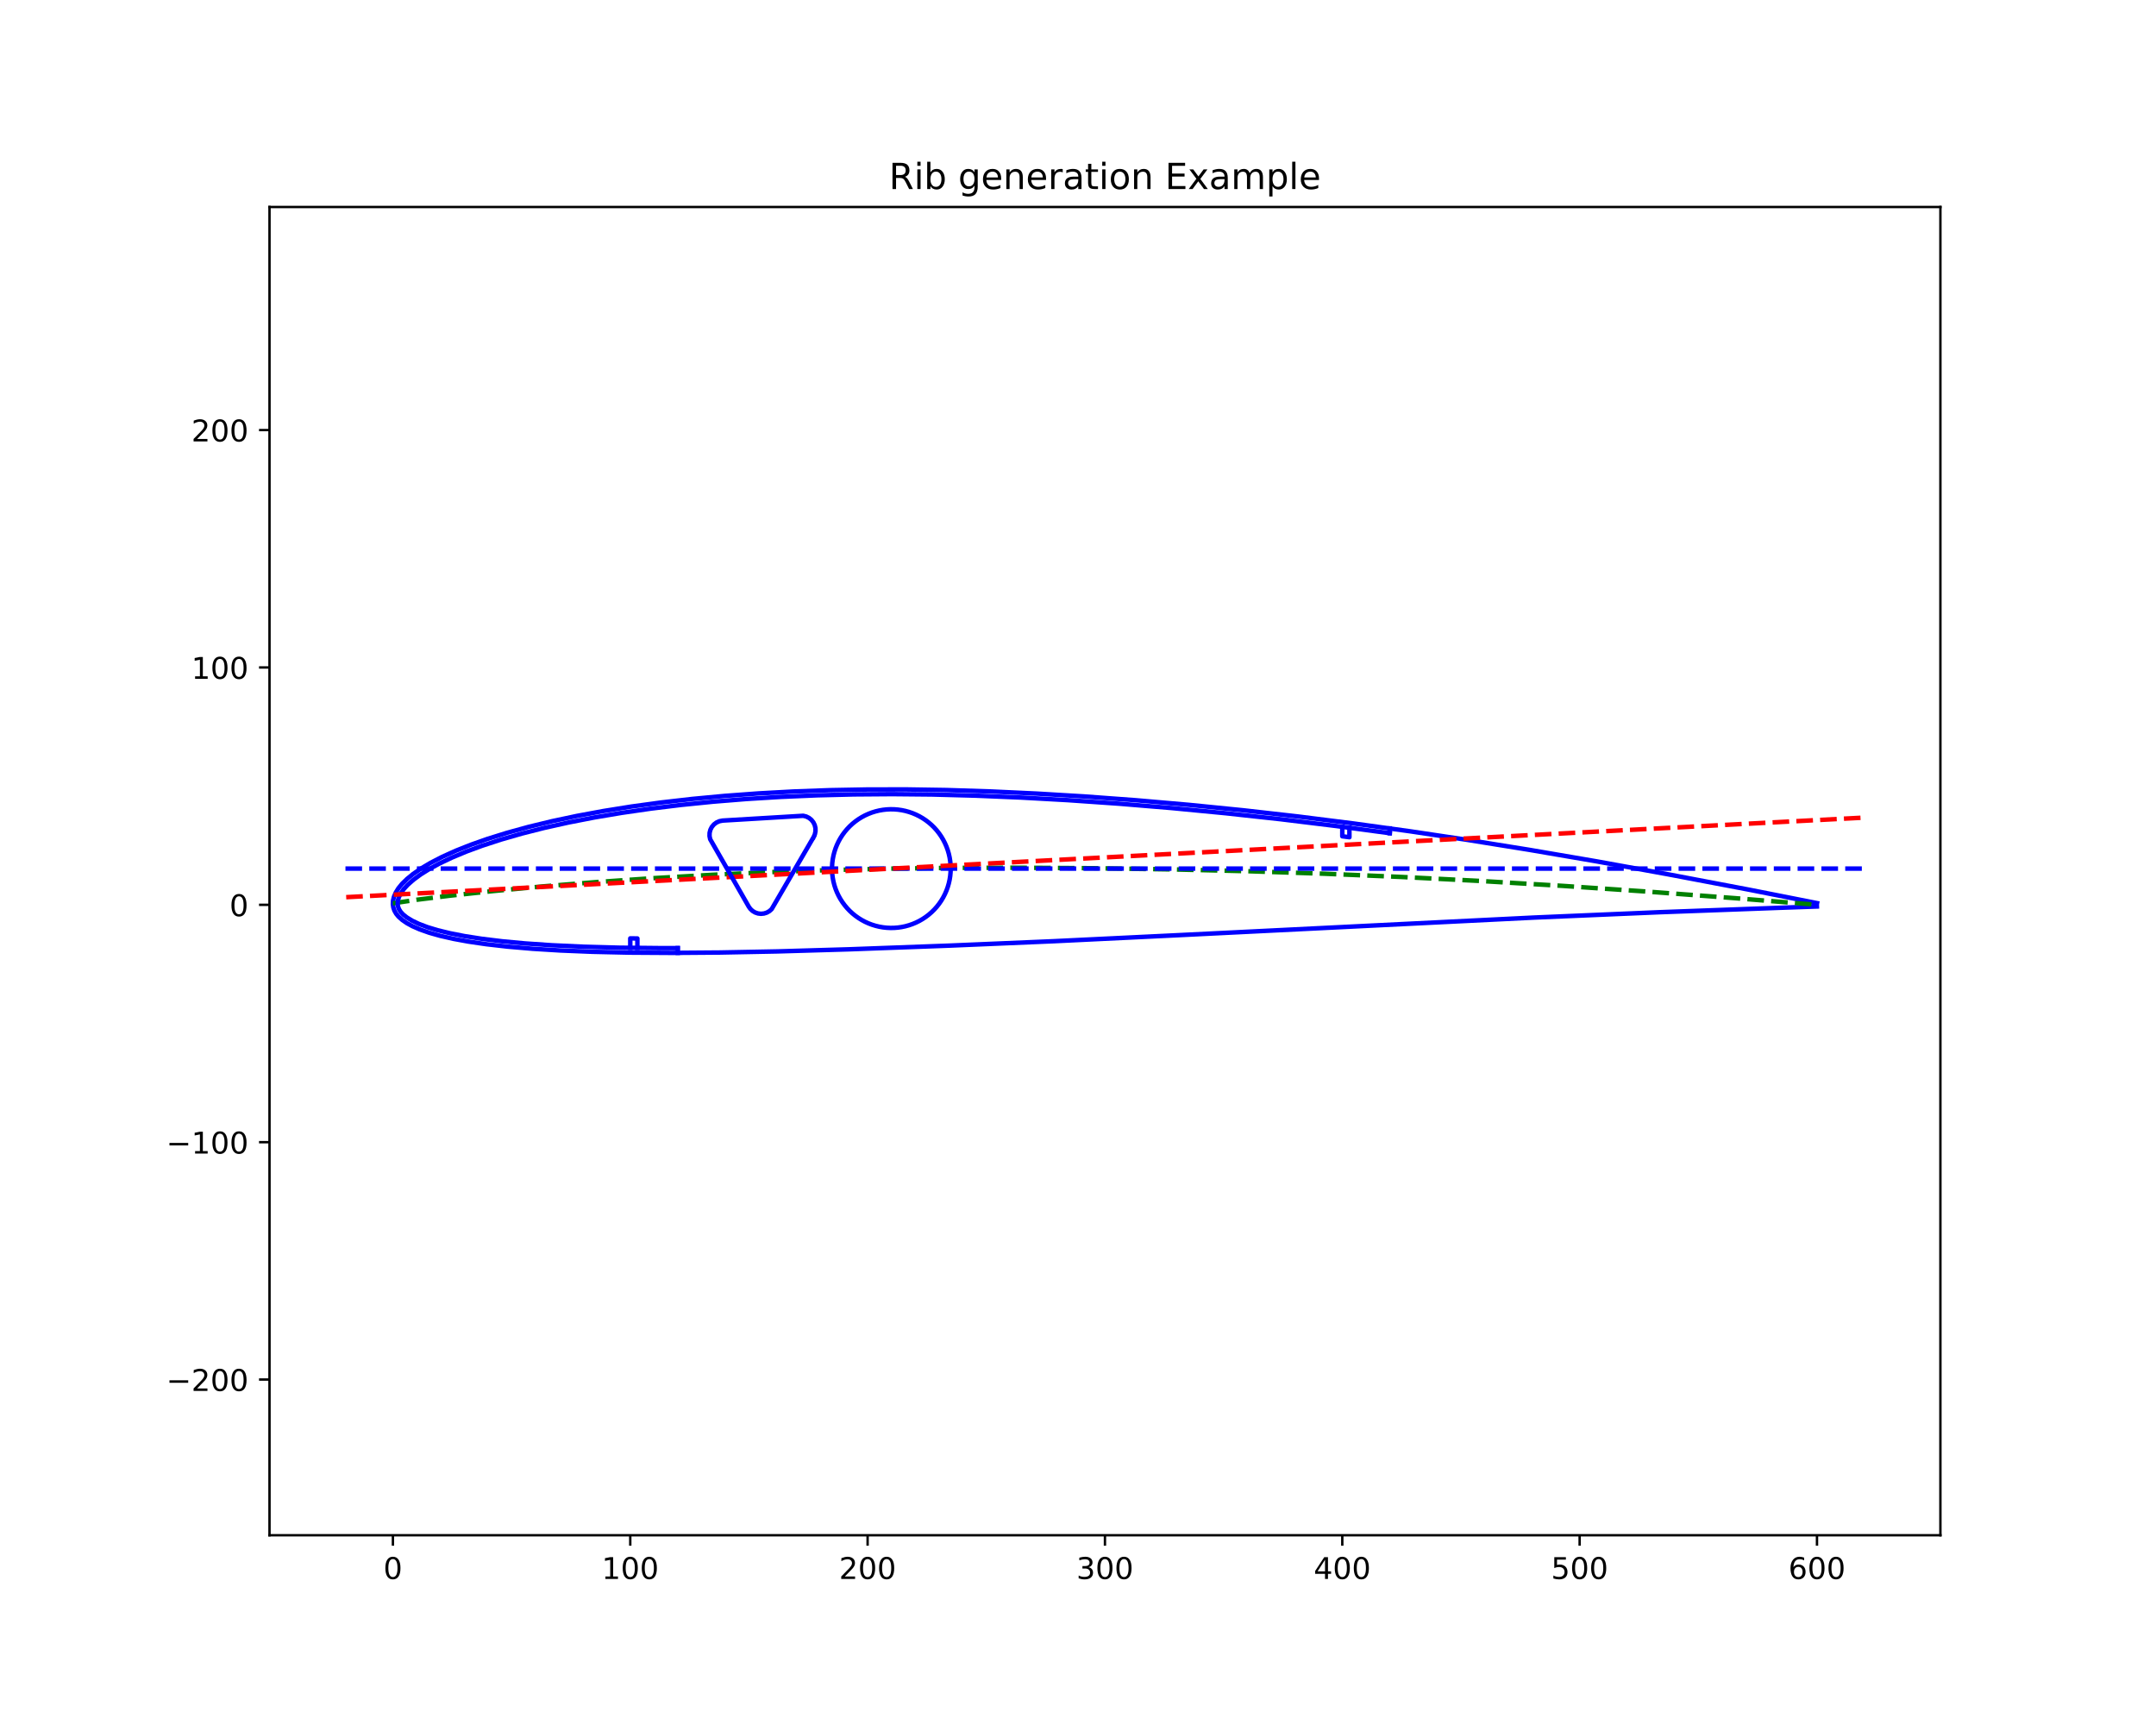
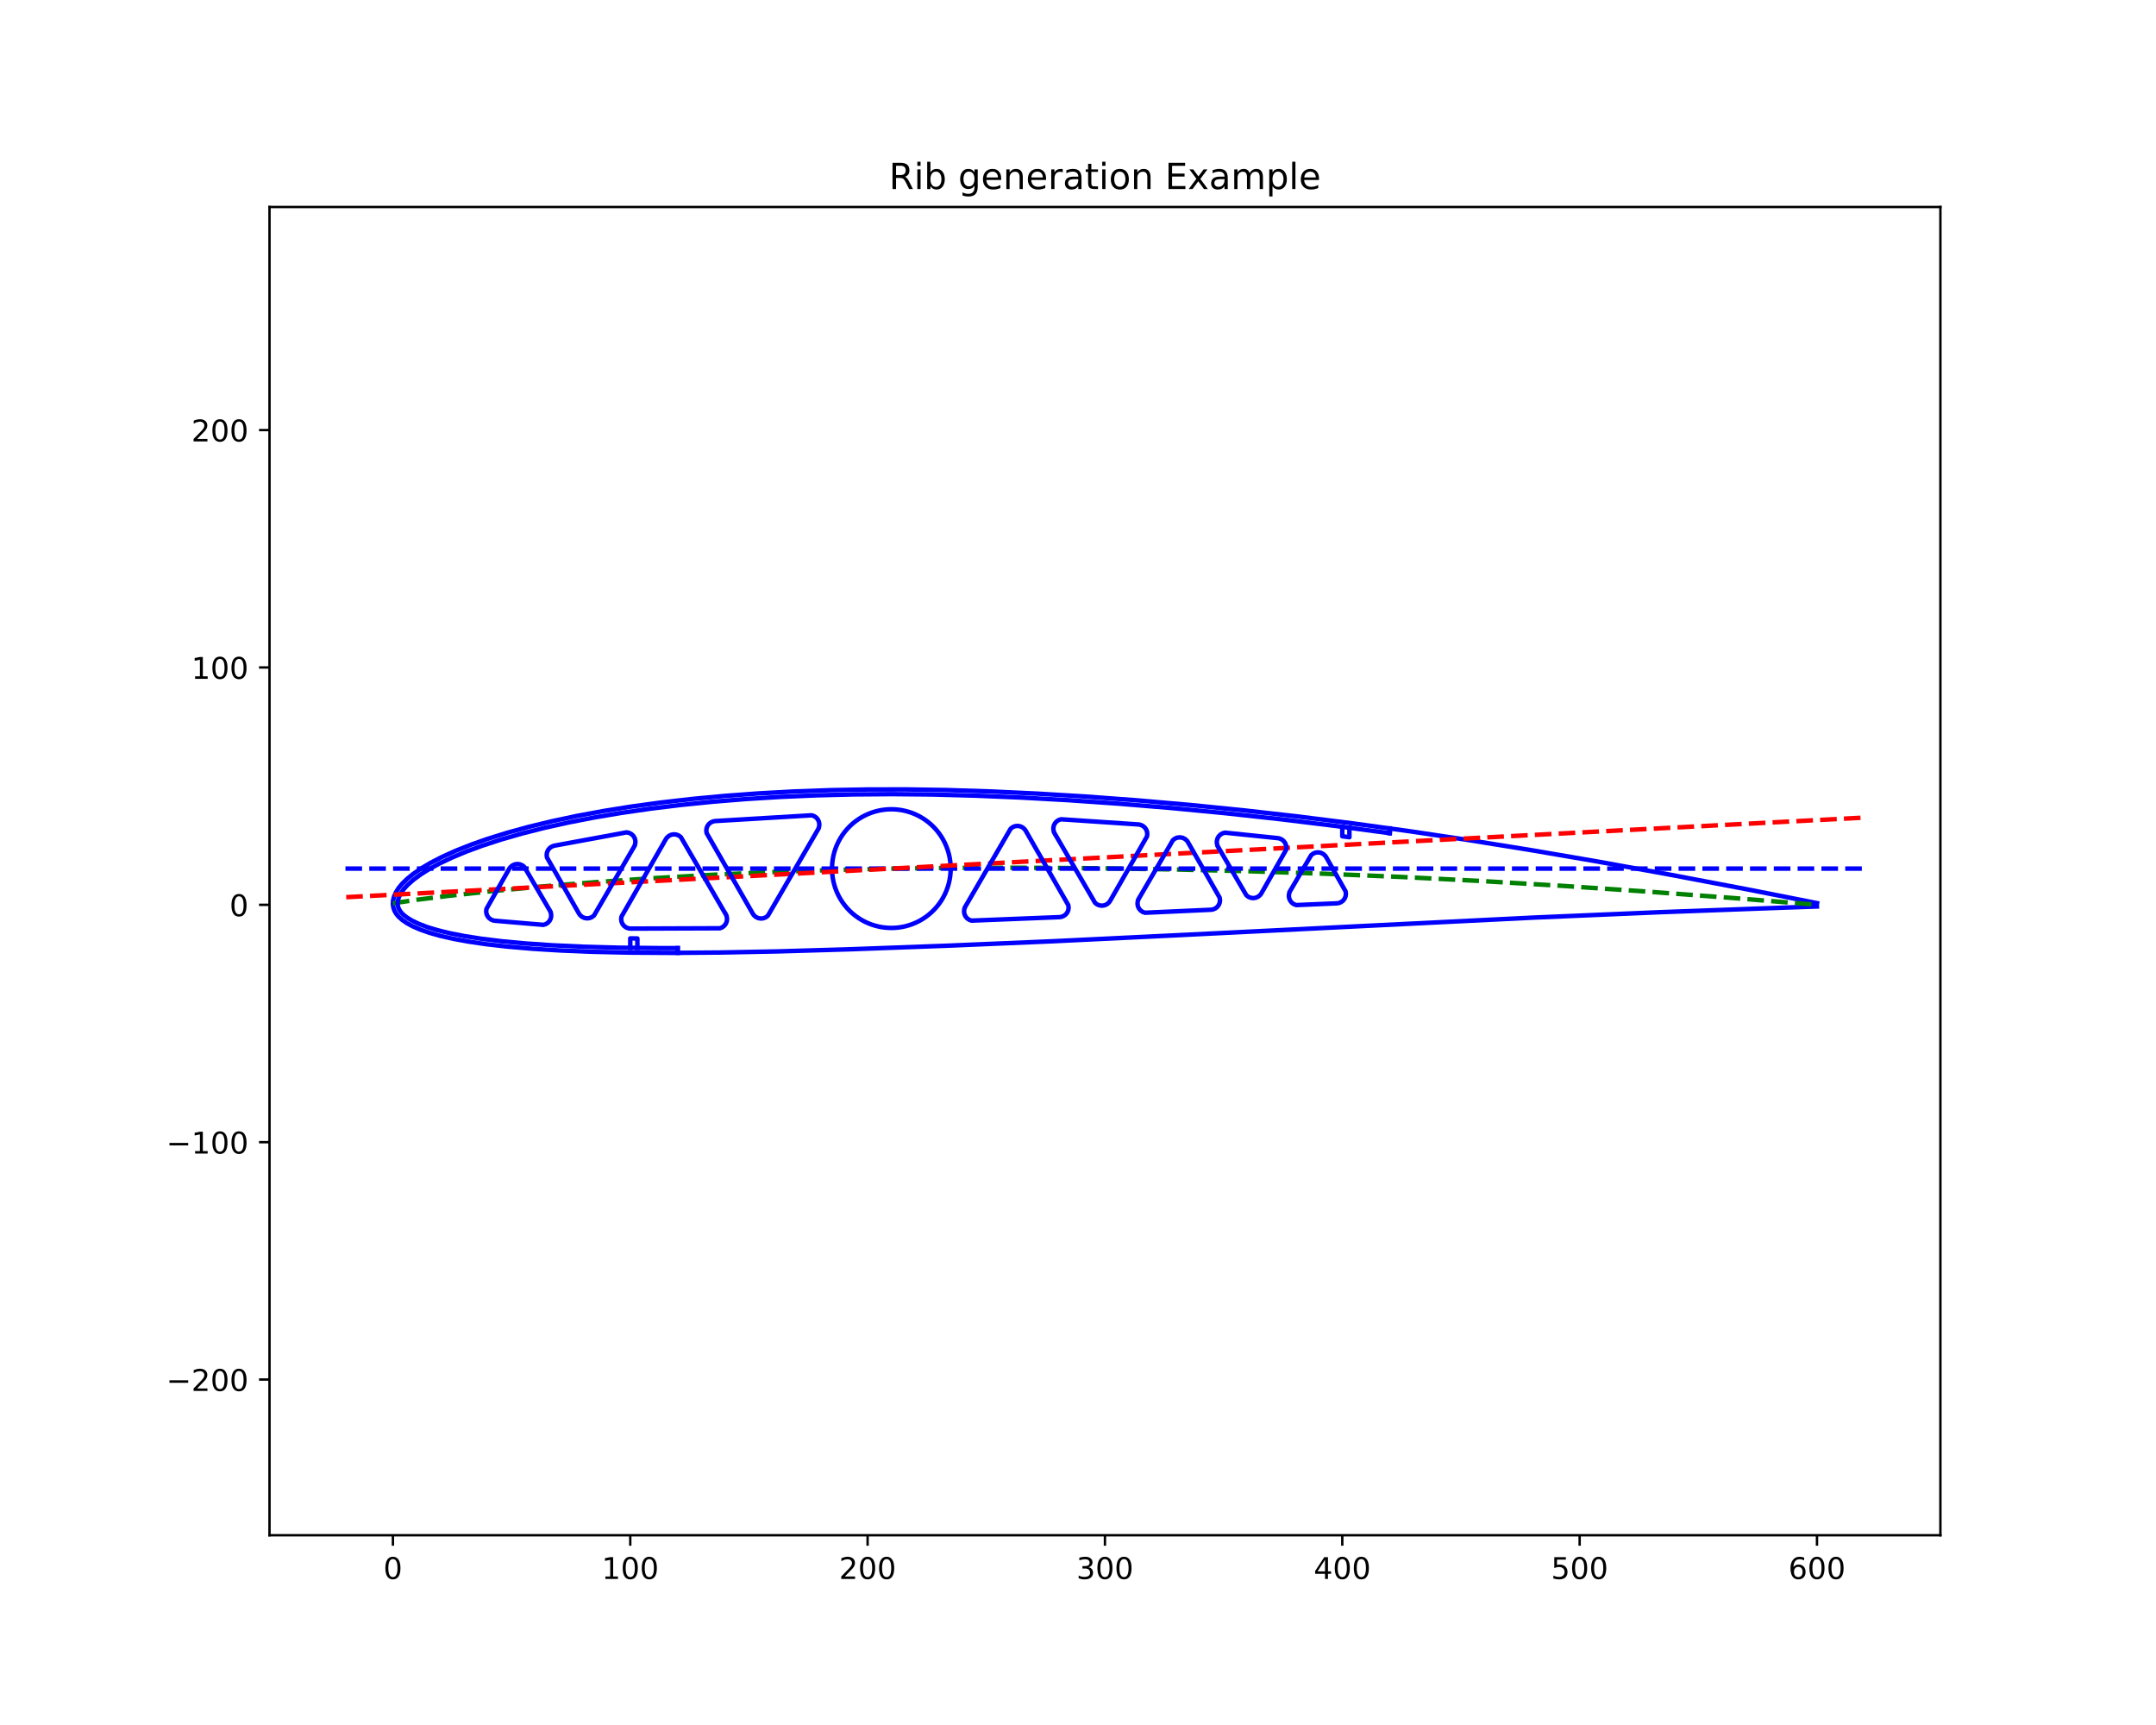
<svg xmlns="http://www.w3.org/2000/svg" xmlns:xlink="http://www.w3.org/1999/xlink" height="576pt" version="1.1" viewBox="0 0 720 576" width="720pt">
  <defs>
    <style type="text/css">*{stroke-linecap:butt;stroke-linejoin:round;}</style>
  </defs>
  <g id="figure_1">
    <g id="patch_1">
      <path d="M 0 576  L 720 576  L 720 0  L 0 0  z " style="fill:#ffffff;" />
    </g>
    <g id="axes_1">
      <g id="patch_2">
        <path d="M 90 512.64  L 648 512.64  L 648 69.12  L 90 69.12  z " style="fill:#ffffff;" />
      </g>
      <g id="matplotlib.axis_1">
        <g id="xtick_1">
          <g id="line2d_1">
            <defs>
-               <path d="M 0 0  L 0 3.5  " id="m16436f46f4" style="stroke:#000000;stroke-width:0.8;" />
+               <path d="M 0 0  L 0 3.5  " id="m6544c9679e" style="stroke:#000000;stroke-width:0.8;" />
            </defs>
            <g>
-               <use style="stroke:#000000;stroke-width:0.8;" x="131.216" xlink:href="#m16436f46f4" y="512.64" />
+               <use style="stroke:#000000;stroke-width:0.8;" x="131.216" xlink:href="#m6544c9679e" y="512.64" />
            </g>
          </g>
          <g id="text_1">
            <g transform="translate(128.0347 527.2384)scale(0.1 -0.1)">
              <defs>
                <path d="M 31.781 66.406  Q 24.172 66.406 20.328 58.906  Q 16.5 51.422 16.5 36.375  Q 16.5 21.391 20.328 13.891  Q 24.172 6.391 31.781 6.391  Q 39.453 6.391 43.281 13.891  Q 47.125 21.391 47.125 36.375  Q 47.125 51.422 43.281 58.906  Q 39.453 66.406 31.781 66.406  z M 31.781 74.219  Q 44.047 74.219 50.516 64.516  Q 56.984 54.828 56.984 36.375  Q 56.984 17.969 50.516 8.266  Q 44.047 -1.422 31.781 -1.422  Q 19.531 -1.422 13.062 8.266  Q 6.594 17.969 6.594 36.375  Q 6.594 54.828 13.062 64.516  Q 19.531 74.219 31.781 74.219  z " id="DejaVuSans-48" />
              </defs>
              <use xlink:href="#DejaVuSans-48" />
            </g>
          </g>
        </g>
        <g id="xtick_2">
          <g id="line2d_2">
            <g>
-               <use style="stroke:#000000;stroke-width:0.8;" x="210.477" xlink:href="#m16436f46f4" y="512.64" />
+               <use style="stroke:#000000;stroke-width:0.8;" x="210.477" xlink:href="#m6544c9679e" y="512.64" />
            </g>
          </g>
          <g id="text_2">
            <g transform="translate(200.9335 527.2384)scale(0.1 -0.1)">
              <defs>
                <path d="M 12.406 8.297  L 28.516 8.297  L 28.516 63.922  L 10.984 60.406  L 10.984 69.391  L 28.422 72.906  L 38.281 72.906  L 38.281 8.297  L 54.391 8.297  L 54.391 0  L 12.406 0  z " id="DejaVuSans-49" />
              </defs>
              <use xlink:href="#DejaVuSans-49" />
              <use x="63.623" xlink:href="#DejaVuSans-48" />
              <use x="127.246" xlink:href="#DejaVuSans-48" />
            </g>
          </g>
        </g>
        <g id="xtick_3">
          <g id="line2d_3">
            <g>
-               <use style="stroke:#000000;stroke-width:0.8;" x="289.739" xlink:href="#m16436f46f4" y="512.64" />
+               <use style="stroke:#000000;stroke-width:0.8;" x="289.739" xlink:href="#m6544c9679e" y="512.64" />
            </g>
          </g>
          <g id="text_3">
            <g transform="translate(280.1949 527.2384)scale(0.1 -0.1)">
              <defs>
                <path d="M 19.188 8.297  L 53.609 8.297  L 53.609 0  L 7.328 0  L 7.328 8.297  Q 12.938 14.109 22.625 23.891  Q 32.328 33.688 34.812 36.531  Q 39.547 41.844 41.422 45.531  Q 43.312 49.219 43.312 52.781  Q 43.312 58.594 39.234 62.25  Q 35.156 65.922 28.609 65.922  Q 23.969 65.922 18.812 64.312  Q 13.672 62.703 7.812 59.422  L 7.812 69.391  Q 13.766 71.781 18.938 73  Q 24.125 74.219 28.422 74.219  Q 39.75 74.219 46.484 68.547  Q 53.219 62.891 53.219 53.422  Q 53.219 48.922 51.531 44.891  Q 49.859 40.875 45.406 35.406  Q 44.188 33.984 37.641 27.219  Q 31.109 20.453 19.188 8.297  z " id="DejaVuSans-50" />
              </defs>
              <use xlink:href="#DejaVuSans-50" />
              <use x="63.623" xlink:href="#DejaVuSans-48" />
              <use x="127.246" xlink:href="#DejaVuSans-48" />
            </g>
          </g>
        </g>
        <g id="xtick_4">
          <g id="line2d_4">
            <g>
-               <use style="stroke:#000000;stroke-width:0.8;" x="369" xlink:href="#m16436f46f4" y="512.64" />
+               <use style="stroke:#000000;stroke-width:0.8;" x="369" xlink:href="#m6544c9679e" y="512.64" />
            </g>
          </g>
          <g id="text_4">
            <g transform="translate(359.4563 527.2384)scale(0.1 -0.1)">
              <defs>
                <path d="M 40.578 39.312  Q 47.656 37.797 51.625 33  Q 55.609 28.219 55.609 21.188  Q 55.609 10.406 48.188 4.484  Q 40.766 -1.422 27.094 -1.422  Q 22.516 -1.422 17.656 -0.516  Q 12.797 0.391 7.625 2.203  L 7.625 11.719  Q 11.719 9.328 16.594 8.109  Q 21.484 6.891 26.812 6.891  Q 36.078 6.891 40.938 10.547  Q 45.797 14.203 45.797 21.188  Q 45.797 27.641 41.281 31.266  Q 36.766 34.906 28.719 34.906  L 20.219 34.906  L 20.219 43.016  L 29.109 43.016  Q 36.375 43.016 40.234 45.922  Q 44.094 48.828 44.094 54.297  Q 44.094 59.906 40.109 62.906  Q 36.141 65.922 28.719 65.922  Q 24.656 65.922 20.016 65.031  Q 15.375 64.156 9.812 62.312  L 9.812 71.094  Q 15.438 72.656 20.344 73.438  Q 25.25 74.219 29.594 74.219  Q 40.828 74.219 47.359 69.109  Q 53.906 64.016 53.906 55.328  Q 53.906 49.266 50.438 45.094  Q 46.969 40.922 40.578 39.312  z " id="DejaVuSans-51" />
              </defs>
              <use xlink:href="#DejaVuSans-51" />
              <use x="63.623" xlink:href="#DejaVuSans-48" />
              <use x="127.246" xlink:href="#DejaVuSans-48" />
            </g>
          </g>
        </g>
        <g id="xtick_5">
          <g id="line2d_5">
            <g>
-               <use style="stroke:#000000;stroke-width:0.8;" x="448.261" xlink:href="#m16436f46f4" y="512.64" />
+               <use style="stroke:#000000;stroke-width:0.8;" x="448.261" xlink:href="#m6544c9679e" y="512.64" />
            </g>
          </g>
          <g id="text_5">
            <g transform="translate(438.7176 527.2384)scale(0.1 -0.1)">
              <defs>
                <path d="M 37.797 64.312  L 12.891 25.391  L 37.797 25.391  z M 35.203 72.906  L 47.609 72.906  L 47.609 25.391  L 58.016 25.391  L 58.016 17.188  L 47.609 17.188  L 47.609 0  L 37.797 0  L 37.797 17.188  L 4.891 17.188  L 4.891 26.703  z " id="DejaVuSans-52" />
              </defs>
              <use xlink:href="#DejaVuSans-52" />
              <use x="63.623" xlink:href="#DejaVuSans-48" />
              <use x="127.246" xlink:href="#DejaVuSans-48" />
            </g>
          </g>
        </g>
        <g id="xtick_6">
          <g id="line2d_6">
            <g>
-               <use style="stroke:#000000;stroke-width:0.8;" x="527.523" xlink:href="#m16436f46f4" y="512.64" />
+               <use style="stroke:#000000;stroke-width:0.8;" x="527.523" xlink:href="#m6544c9679e" y="512.64" />
            </g>
          </g>
          <g id="text_6">
            <g transform="translate(517.979 527.2384)scale(0.1 -0.1)">
              <defs>
                <path d="M 10.797 72.906  L 49.516 72.906  L 49.516 64.594  L 19.828 64.594  L 19.828 46.734  Q 21.969 47.469 24.109 47.828  Q 26.266 48.188 28.422 48.188  Q 40.625 48.188 47.75 41.5  Q 54.891 34.812 54.891 23.391  Q 54.891 11.625 47.562 5.094  Q 40.234 -1.422 26.906 -1.422  Q 22.312 -1.422 17.547 -0.641  Q 12.797 0.141 7.719 1.703  L 7.719 11.625  Q 12.109 9.234 16.797 8.062  Q 21.484 6.891 26.703 6.891  Q 35.156 6.891 40.078 11.328  Q 45.016 15.766 45.016 23.391  Q 45.016 31 40.078 35.438  Q 35.156 39.891 26.703 39.891  Q 22.75 39.891 18.812 39.016  Q 14.891 38.141 10.797 36.281  z " id="DejaVuSans-53" />
              </defs>
              <use xlink:href="#DejaVuSans-53" />
              <use x="63.623" xlink:href="#DejaVuSans-48" />
              <use x="127.246" xlink:href="#DejaVuSans-48" />
            </g>
          </g>
        </g>
        <g id="xtick_7">
          <g id="line2d_7">
            <g>
-               <use style="stroke:#000000;stroke-width:0.8;" x="606.784" xlink:href="#m16436f46f4" y="512.64" />
+               <use style="stroke:#000000;stroke-width:0.8;" x="606.784" xlink:href="#m6544c9679e" y="512.64" />
            </g>
          </g>
          <g id="text_7">
            <g transform="translate(597.2403 527.2384)scale(0.1 -0.1)">
              <defs>
                <path d="M 33.016 40.375  Q 26.375 40.375 22.484 35.828  Q 18.609 31.297 18.609 23.391  Q 18.609 15.531 22.484 10.953  Q 26.375 6.391 33.016 6.391  Q 39.656 6.391 43.531 10.953  Q 47.406 15.531 47.406 23.391  Q 47.406 31.297 43.531 35.828  Q 39.656 40.375 33.016 40.375  z M 52.594 71.297  L 52.594 62.312  Q 48.875 64.062 45.094 64.984  Q 41.312 65.922 37.594 65.922  Q 27.828 65.922 22.672 59.328  Q 17.531 52.734 16.797 39.406  Q 19.672 43.656 24.016 45.922  Q 28.375 48.188 33.594 48.188  Q 44.578 48.188 50.953 41.516  Q 57.328 34.859 57.328 23.391  Q 57.328 12.156 50.688 5.359  Q 44.047 -1.422 33.016 -1.422  Q 20.359 -1.422 13.672 8.266  Q 6.984 17.969 6.984 36.375  Q 6.984 53.656 15.188 63.938  Q 23.391 74.219 37.203 74.219  Q 40.922 74.219 44.703 73.484  Q 48.484 72.75 52.594 71.297  z " id="DejaVuSans-54" />
              </defs>
              <use xlink:href="#DejaVuSans-54" />
              <use x="63.623" xlink:href="#DejaVuSans-48" />
              <use x="127.246" xlink:href="#DejaVuSans-48" />
            </g>
          </g>
        </g>
      </g>
      <g id="matplotlib.axis_2">
        <g id="ytick_1">
          <g id="line2d_8">
            <defs>
-               <path d="M 0 0  L -3.5 0  " id="md48549bd74" style="stroke:#000000;stroke-width:0.8;" />
+               <path d="M 0 0  L -3.5 0  " id="me542a2077f" style="stroke:#000000;stroke-width:0.8;" />
            </defs>
            <g>
-               <use style="stroke:#000000;stroke-width:0.8;" x="90" xlink:href="#md48549bd74" y="460.651" />
+               <use style="stroke:#000000;stroke-width:0.8;" x="90" xlink:href="#me542a2077f" y="460.651" />
            </g>
          </g>
          <g id="text_8">
            <g transform="translate(55.53281 464.45)scale(0.1 -0.1)">
              <defs>
                <path d="M 10.594 35.5  L 73.188 35.5  L 73.188 27.203  L 10.594 27.203  z " id="DejaVuSans-8722" />
              </defs>
              <use xlink:href="#DejaVuSans-8722" />
              <use x="83.789" xlink:href="#DejaVuSans-50" />
              <use x="147.412" xlink:href="#DejaVuSans-48" />
              <use x="211.035" xlink:href="#DejaVuSans-48" />
            </g>
          </g>
        </g>
        <g id="ytick_2">
          <g id="line2d_9">
            <g>
-               <use style="stroke:#000000;stroke-width:0.8;" x="90" xlink:href="#md48549bd74" y="381.389" />
+               <use style="stroke:#000000;stroke-width:0.8;" x="90" xlink:href="#me542a2077f" y="381.389" />
            </g>
          </g>
          <g id="text_9">
            <g transform="translate(55.53281 385.1886)scale(0.1 -0.1)">
              <use xlink:href="#DejaVuSans-8722" />
              <use x="83.789" xlink:href="#DejaVuSans-49" />
              <use x="147.412" xlink:href="#DejaVuSans-48" />
              <use x="211.035" xlink:href="#DejaVuSans-48" />
            </g>
          </g>
        </g>
        <g id="ytick_3">
          <g id="line2d_10">
            <g>
-               <use style="stroke:#000000;stroke-width:0.8;" x="90" xlink:href="#md48549bd74" y="302.128" />
+               <use style="stroke:#000000;stroke-width:0.8;" x="90" xlink:href="#me542a2077f" y="302.128" />
            </g>
          </g>
          <g id="text_10">
            <g transform="translate(76.6375 305.9272)scale(0.1 -0.1)">
              <use xlink:href="#DejaVuSans-48" />
            </g>
          </g>
        </g>
        <g id="ytick_4">
          <g id="line2d_11">
            <g>
-               <use style="stroke:#000000;stroke-width:0.8;" x="90" xlink:href="#md48549bd74" y="222.867" />
+               <use style="stroke:#000000;stroke-width:0.8;" x="90" xlink:href="#me542a2077f" y="222.867" />
            </g>
          </g>
          <g id="text_11">
            <g transform="translate(63.9125 226.6659)scale(0.1 -0.1)">
              <use xlink:href="#DejaVuSans-49" />
              <use x="63.623" xlink:href="#DejaVuSans-48" />
              <use x="127.246" xlink:href="#DejaVuSans-48" />
            </g>
          </g>
        </g>
        <g id="ytick_5">
          <g id="line2d_12">
            <g>
-               <use style="stroke:#000000;stroke-width:0.8;" x="90" xlink:href="#md48549bd74" y="143.605" />
+               <use style="stroke:#000000;stroke-width:0.8;" x="90" xlink:href="#me542a2077f" y="143.605" />
            </g>
          </g>
          <g id="text_12">
            <g transform="translate(63.9125 147.4045)scale(0.1 -0.1)">
              <use xlink:href="#DejaVuSans-50" />
              <use x="63.623" xlink:href="#DejaVuSans-48" />
              <use x="127.246" xlink:href="#DejaVuSans-48" />
            </g>
          </g>
        </g>
      </g>
      <g id="line2d_13">
-         <path clip-path="url(#pb692299395)" d="M 606.812 301.567  L 584.211 297.1  L 557.121 291.955  L 533.135 287.609  L 510.779 283.78  L 490.071 280.45  L 471.013 277.595  L 452.153 274.988  L 433.524 272.641  L 415.159 270.563  L 397.092 268.756  L 379.357 267.213  L 361.988 265.936  L 346.307 264.995  L 330.99 264.283  L 316.062 263.806  L 302.74 263.6  L 289.784 263.617  L 277.213 263.849  L 265.047 264.29  L 253.304 264.931  L 242.001 265.764  L 231.155 266.778  L 220.784 267.964  L 210.903 269.312  L 201.527 270.81  L 192.673 272.447  L 184.353 274.211  L 176.583 276.09  L 169.377 278.069  L 162.747 280.135  L 157.233 282.078  L 152.216 284.07  L 147.71 286.099  L 143.726 288.15  L 140.6 290.011  L 137.919 291.869  L 135.926 293.498  L 134.303 295.078  L 133.056 296.602  L 132.169 298.042  L 131.567 299.448  L 131.26 300.722  L 131.199 301.933  L 131.367 303.061  L 131.729 304.1  L 132.329 305.152  L 133.109 306.093  L 134.33 307.187  L 135.874 308.243  L 137.714 309.25  L 140.165 310.328  L 143.336 311.448  L 146.929 312.464  L 151.395 313.484  L 156.341 314.393  L 162.323 315.27  L 169.476 316.087  L 177.947 316.812  L 187.147 317.376  L 197.847 317.812  L 210.196 318.089  L 224.341 318.179  L 240.429 318.058  L 259.641 317.686  L 283.422 316.99  L 317.103 315.754  L 351.898 314.282  L 394.049 312.241  L 512.268 306.387  L 554.019 304.607  L 594.678 303.111  L 606.756 302.689  L 606.756 302.689  " style="fill:none;stroke:#0000ff;stroke-linecap:square;stroke-width:1.5;" />
+         <path clip-path="url(#p29044ff322)" d="M 606.812 301.567  L 584.211 297.1  L 557.121 291.955  L 533.135 287.609  L 510.779 283.78  L 490.071 280.45  L 471.013 277.595  L 452.153 274.988  L 433.524 272.641  L 415.159 270.563  L 397.092 268.756  L 379.357 267.213  L 361.988 265.936  L 346.307 264.995  L 330.99 264.283  L 316.062 263.806  L 302.74 263.6  L 289.784 263.617  L 277.213 263.849  L 265.047 264.29  L 253.304 264.931  L 242.001 265.764  L 231.155 266.778  L 220.784 267.964  L 210.903 269.312  L 201.527 270.81  L 192.673 272.447  L 184.353 274.211  L 176.583 276.09  L 169.377 278.069  L 162.747 280.135  L 157.233 282.078  L 152.216 284.07  L 147.71 286.099  L 143.726 288.15  L 140.6 290.011  L 137.919 291.869  L 135.926 293.498  L 134.303 295.078  L 133.056 296.602  L 132.169 298.042  L 131.567 299.448  L 131.26 300.722  L 131.199 301.933  L 131.367 303.061  L 131.729 304.1  L 132.329 305.152  L 133.109 306.093  L 134.33 307.187  L 135.874 308.243  L 137.714 309.25  L 140.165 310.328  L 143.336 311.448  L 146.929 312.464  L 151.395 313.484  L 156.341 314.393  L 162.323 315.27  L 169.476 316.087  L 177.947 316.812  L 187.147 317.376  L 197.847 317.812  L 210.196 318.089  L 224.341 318.179  L 240.429 318.058  L 259.641 317.686  L 283.422 316.99  L 317.103 315.754  L 351.898 314.282  L 394.049 312.241  L 512.268 306.387  L 554.019 304.607  L 594.678 303.111  L 606.756 302.689  L 606.756 302.689  " style="fill:none;stroke:#0000ff;stroke-linecap:square;stroke-width:1.5;" />
      </g>
      <g id="line2d_14">
-         <path clip-path="url(#pb692299395)" d="M 131.191 301.629  L 131.276 301.623  L 139.37 300.415  L 150.149 299.094  L 164.72 297.531  L 181.205 295.989  L 199.212 294.535  L 218.009 293.243  L 237.896 292.106  L 257.513 291.207  L 277.432 290.514  L 297.39 290.041  L 317.152 289.793  L 340.217 289.745  L 365.525 289.91  L 391.788 290.312  L 417.529 290.932  L 442.541 291.758  L 468.08 292.83  L 494.064 294.152  L 521.883 295.805  L 550.005 297.705  L 579.824 299.943  L 606.756 302.122  L 606.756 302.122  " style="fill:none;stroke:#008000;stroke-dasharray:5.55,2.4;stroke-dashoffset:0;stroke-width:1.5;" />
+         <path clip-path="url(#p29044ff322)" d="M 131.191 301.629  L 131.276 301.623  L 139.37 300.415  L 150.149 299.094  L 164.72 297.531  L 181.205 295.989  L 199.212 294.535  L 218.009 293.243  L 237.896 292.106  L 257.513 291.207  L 277.432 290.514  L 297.39 290.041  L 317.152 289.793  L 340.217 289.745  L 365.525 289.91  L 391.788 290.312  L 417.529 290.932  L 442.541 291.758  L 468.08 292.83  L 494.064 294.152  L 521.883 295.805  L 550.005 297.705  L 579.824 299.943  L 606.756 302.122  L 606.756 302.122  " style="fill:none;stroke:#008000;stroke-dasharray:5.55,2.4;stroke-dashoffset:0;stroke-width:1.5;" />
      </g>
      <g id="line2d_15">
-         <path clip-path="url(#pb692299395)" d="M 464.114 278.216  L 446.193 275.81  L 427.661 273.547  L 409.405 271.556  L 391.457 269.832  L 373.852 268.372  L 356.624 267.179  L 341.083 266.315  L 325.915 265.681  L 311.148 265.29  L 297.983 265.166  L 285.193 265.262  L 272.795 265.57  L 260.809 266.084  L 249.254 266.794  L 238.146 267.691  L 227.504 268.766  L 217.343 270.008  L 207.679 271.406  L 198.529 272.95  L 189.908 274.627  L 181.83 276.424  L 174.31 278.329  L 167.363 280.327  L 161.004 282.403  L 155.744 284.346  L 150.996 286.327  L 146.77 288.331  L 143.432 290.139  L 140.543 291.945  L 138.119 293.721  L 136.173 295.432  L 134.86 296.851  L 133.92 298.167  L 133.252 299.464  L 132.883 300.643  L 132.777 301.714  L 132.905 302.676  L 133.225 303.557  L 133.809 304.486  L 134.662 305.396  L 135.859 306.343  L 137.643 307.431  L 139.826 308.475  L 142.742 309.585  L 146.102 310.608  L 150.343 311.64  L 155.082 312.571  L 160.854 313.473  L 167.796 314.32  L 175.39 315.026  L 184.33 315.637  L 194.766 316.121  L 206.844 316.449  L 220.717 316.591  L 226.33 316.591  L 226.33 316.591  " style="fill:none;stroke:#0000ff;stroke-linecap:square;stroke-width:1.5;" />
+         <path clip-path="url(#p29044ff322)" d="M 464.114 278.216  L 446.193 275.81  L 427.661 273.547  L 409.405 271.556  L 391.457 269.832  L 373.852 268.372  L 356.624 267.179  L 341.083 266.315  L 325.915 265.681  L 311.148 265.29  L 297.983 265.166  L 285.193 265.262  L 272.795 265.57  L 260.809 266.084  L 249.254 266.794  L 238.146 267.691  L 227.504 268.766  L 217.343 270.008  L 207.679 271.406  L 198.529 272.95  L 189.908 274.627  L 181.83 276.424  L 174.31 278.329  L 167.363 280.327  L 161.004 282.403  L 155.744 284.346  L 150.996 286.327  L 146.77 288.331  L 143.432 290.139  L 140.543 291.945  L 138.119 293.721  L 136.173 295.432  L 134.86 296.851  L 133.92 298.167  L 133.252 299.464  L 132.883 300.643  L 132.777 301.714  L 132.905 302.676  L 133.225 303.557  L 133.809 304.486  L 134.662 305.396  L 135.859 306.343  L 137.643 307.431  L 139.826 308.475  L 142.742 309.585  L 146.102 310.608  L 150.343 311.64  L 155.082 312.571  L 160.854 313.473  L 167.796 314.32  L 175.39 315.026  L 184.33 315.637  L 194.766 316.121  L 206.844 316.449  L 220.717 316.591  L 226.33 316.591  L 226.33 316.591  " style="fill:none;stroke:#0000ff;stroke-linecap:square;stroke-width:1.5;" />
      </g>
      <g id="line2d_16">
-         <path clip-path="url(#pb692299395)" d="M 464.114 278.216  L 464.114 276.615  " style="fill:none;stroke:#0000ff;stroke-linecap:square;stroke-width:1.5;" />
+         <path clip-path="url(#p29044ff322)" d="M 464.114 278.216  L 464.114 276.615  " style="fill:none;stroke:#0000ff;stroke-linecap:square;stroke-width:1.5;" />
      </g>
      <g id="line2d_17">
-         <path clip-path="url(#pb692299395)" d="M 226.33 316.591  L 226.33 318.176  " style="fill:none;stroke:#0000ff;stroke-linecap:square;stroke-width:1.5;" />
+         <path clip-path="url(#p29044ff322)" d="M 226.33 316.591  L 226.33 318.176  " style="fill:none;stroke:#0000ff;stroke-linecap:square;stroke-width:1.5;" />
      </g>
      <g id="line2d_18">
-         <path clip-path="url(#pb692299395)" d="M 448.261 276.077  L 448.261 279.248  L 450.639 279.558  L 450.639 276.388  " style="fill:none;stroke:#0000ff;stroke-linecap:square;stroke-width:1.5;" />
+         <path clip-path="url(#p29044ff322)" d="M 448.261 276.077  L 448.261 279.248  L 450.639 279.558  L 450.639 276.388  " style="fill:none;stroke:#0000ff;stroke-linecap:square;stroke-width:1.5;" />
      </g>
      <g id="line2d_19">
-         <path clip-path="url(#pb692299395)" d="M 210.477 316.508  L 210.477 313.338  L 212.855 313.367  L 212.855 316.538  " style="fill:none;stroke:#0000ff;stroke-linecap:square;stroke-width:1.5;" />
+         <path clip-path="url(#p29044ff322)" d="M 210.477 316.508  L 210.477 313.338  L 212.855 313.367  L 212.855 316.538  " style="fill:none;stroke:#0000ff;stroke-linecap:square;stroke-width:1.5;" />
      </g>
      <g id="line2d_20">
-         <path clip-path="url(#pb692299395)" d="M 317.48 290.036  L 317.44 288.779  L 317.321 287.527  L 317.122 286.286  L 316.845 285.059  L 316.491 283.853  L 316.061 282.671  L 315.557 281.519  L 314.98 280.402  L 314.334 279.323  L 313.621 278.287  L 312.844 277.299  L 312.006 276.362  L 311.11 275.48  L 310.159 274.656  L 309.159 273.895  L 308.112 273.198  L 307.023 272.569  L 305.896 272.011  L 304.737 271.525  L 303.548 271.114  L 302.336 270.779  L 301.106 270.521  L 299.861 270.343  L 298.608 270.243  L 297.35 270.223  L 296.094 270.283  L 294.845 270.422  L 293.606 270.64  L 292.385 270.937  L 291.184 271.31  L 290.009 271.759  L 288.865 272.281  L 287.757 272.875  L 286.689 273.538  L 285.664 274.268  L 284.688 275.06  L 283.765 275.914  L 282.897 276.824  L 282.089 277.787  L 281.343 278.799  L 280.664 279.857  L 280.052 280.956  L 279.512 282.091  L 279.044 283.259  L 278.652 284.453  L 278.336 285.67  L 278.098 286.905  L 277.939 288.152  L 277.859 289.407  L 277.859 290.664  L 277.939 291.919  L 278.098 293.167  L 278.336 294.401  L 278.652 295.618  L 279.044 296.813  L 279.512 297.98  L 280.052 299.116  L 280.664 300.214  L 281.343 301.272  L 282.089 302.285  L 282.897 303.248  L 283.765 304.158  L 284.688 305.011  L 285.664 305.804  L 286.689 306.533  L 287.757 307.196  L 288.865 307.79  L 290.009 308.313  L 291.184 308.761  L 292.385 309.135  L 293.606 309.431  L 294.845 309.649  L 296.094 309.789  L 297.35 309.849  L 298.608 309.829  L 299.861 309.729  L 301.106 309.55  L 302.336 309.293  L 303.548 308.958  L 304.737 308.546  L 305.896 308.06  L 307.023 307.502  L 308.112 306.873  L 309.159 306.177  L 310.159 305.415  L 311.11 304.592  L 312.006 303.71  L 312.844 302.773  L 313.621 301.784  L 314.334 300.749  L 314.98 299.67  L 315.557 298.552  L 316.061 297.4  L 316.491 296.219  L 316.845 295.012  L 317.122 293.786  L 317.321 292.544  L 317.44 291.293  L 317.48 290.036  " style="fill:none;stroke:#0000ff;stroke-linecap:square;stroke-width:1.5;" />
+         <path clip-path="url(#p29044ff322)" d="M 317.48 290.036  L 317.44 288.779  L 317.321 287.527  L 317.122 286.286  L 316.845 285.059  L 316.491 283.853  L 316.061 282.671  L 315.557 281.519  L 314.98 280.402  L 314.334 279.323  L 313.621 278.287  L 312.844 277.299  L 312.006 276.362  L 311.11 275.48  L 310.159 274.656  L 309.159 273.895  L 308.112 273.198  L 307.023 272.569  L 305.896 272.011  L 304.737 271.525  L 303.548 271.114  L 302.336 270.779  L 301.106 270.521  L 299.861 270.343  L 298.608 270.243  L 297.35 270.223  L 296.094 270.283  L 294.845 270.422  L 293.606 270.64  L 292.385 270.937  L 291.184 271.31  L 290.009 271.759  L 288.865 272.281  L 287.757 272.875  L 286.689 273.538  L 285.664 274.268  L 284.688 275.06  L 283.765 275.914  L 282.897 276.824  L 282.089 277.787  L 281.343 278.799  L 280.664 279.857  L 280.052 280.956  L 279.512 282.091  L 279.044 283.259  L 278.652 284.453  L 278.336 285.67  L 278.098 286.905  L 277.939 288.152  L 277.859 289.407  L 277.859 290.664  L 277.939 291.919  L 278.098 293.167  L 278.336 294.401  L 278.652 295.618  L 279.044 296.813  L 279.512 297.98  L 280.052 299.116  L 280.664 300.214  L 281.343 301.272  L 282.089 302.285  L 282.897 303.248  L 283.765 304.158  L 284.688 305.011  L 285.664 305.804  L 286.689 306.533  L 287.757 307.196  L 288.865 307.79  L 290.009 308.313  L 291.184 308.761  L 292.385 309.135  L 293.606 309.431  L 294.845 309.649  L 296.094 309.789  L 297.35 309.849  L 298.608 309.829  L 299.861 309.729  L 301.106 309.55  L 302.336 309.293  L 303.548 308.958  L 304.737 308.546  L 305.896 308.06  L 307.023 307.502  L 308.112 306.873  L 309.159 306.177  L 310.159 305.415  L 311.11 304.592  L 312.006 303.71  L 312.844 302.773  L 313.621 301.784  L 314.334 300.749  L 314.98 299.67  L 315.557 298.552  L 316.061 297.4  L 316.491 296.219  L 316.845 295.012  L 317.122 293.786  L 317.321 292.544  L 317.44 291.293  L 317.48 290.036  " style="fill:none;stroke:#0000ff;stroke-linecap:square;stroke-width:1.5;" />
      </g>
      <g id="line2d_21">
-         <path clip-path="url(#pb692299395)" d="M 115.364 290.036  L 622.636 290.036  " style="fill:none;stroke:#0000ff;stroke-dasharray:5.55,2.4;stroke-dashoffset:0;stroke-width:1.5;" />
+         <path clip-path="url(#p29044ff322)" d="M 115.364 290.036  L 622.636 290.036  " style="fill:none;stroke:#0000ff;stroke-dasharray:5.55,2.4;stroke-dashoffset:0;stroke-width:1.5;" />
      </g>
      <g id="line2d_22">
-         <path clip-path="url(#pb692299395)" d="M 115.613 299.577  L 622.191 273.028  " style="fill:none;stroke:#ff0000;stroke-dasharray:5.55,2.4;stroke-dashoffset:0;stroke-width:1.5;" />
+         <path clip-path="url(#p29044ff322)" d="M 115.613 299.577  L 622.191 273.028  " style="fill:none;stroke:#ff0000;stroke-dasharray:5.55,2.4;stroke-dashoffset:0;stroke-width:1.5;" />
      </g>
      <g id="line2d_23">
-         <path clip-path="url(#pb692299395)" d="M 271.72 279.491  L 257.699 303.563  L 256.951 304.232  L 256.079 304.73  L 255.121 305.033  L 254.122 305.128  L 253.124 305.012  L 252.174 304.688  L 251.312 304.173  L 250.578 303.487  L 250.054 302.751  L 250.054 302.751  L 237.169 280.235  L 236.951 279.186  L 236.972 278.115  L 237.233 277.077  L 237.72 276.122  L 238.407 275.301  L 239.262 274.655  L 240.239 274.216  L 241.289 274.007  L 241.387 274  L 268.233 272.399  L 269.237 272.647  L 270.164 273.107  L 270.969 273.755  L 271.615 274.563  L 272.072 275.491  L 272.317 276.496  L 272.339 277.53  L 272.137 278.544  L 271.72 279.491  L 271.72 279.491  " style="fill:none;stroke:#0000ff;stroke-linecap:square;stroke-width:1.5;" />
+         <path clip-path="url(#p29044ff322)" d="M 273.198 276.93  L 256.432 305.768  L 255.743 306.298  L 254.936 306.621  L 254.071 306.712  L 253.215 306.566  L 252.43 306.192  L 251.776 305.62  L 251.426 305.129  L 251.426 305.129  L 235.986 278.193  L 235.865 277.359  L 235.968 276.522  L 236.288 275.742  L 236.803 275.074  L 237.475 274.565  L 238.258 274.251  L 238.835 274.161  L 238.835 274.161  L 271.078 272.237  L 271.86 272.504  L 272.547 272.964  L 273.091 273.587  L 273.456 274.329  L 273.616 275.14  L 273.562 275.965  L 273.296 276.747  L 273.198 276.93  L 273.198 276.93  " style="fill:none;stroke:#0000ff;stroke-linecap:square;stroke-width:1.5;" />
+       </g>
+       <g id="line2d_24">
+         <path clip-path="url(#p29044ff322)" d="M 242.376 305.306  L 227.382 279.538  L 226.693 279.008  L 225.886 278.685  L 225.022 278.593  L 224.165 278.74  L 223.38 279.113  L 222.726 279.686  L 222.377 280.177  L 222.377 280.177  L 207.553 306.056  L 207.438 306.918  L 207.562 307.778  L 207.915 308.573  L 208.47 309.242  L 209.187 309.734  L 210.01 310.014  L 210.61 310.071  L 210.61 310.071  L 240.428 309.96  L 241.231 309.628  L 241.914 309.091  L 242.425 308.388  L 242.727 307.573  L 242.796 306.707  L 242.627 305.854  L 242.376 305.306  L 242.376 305.306  " style="fill:none;stroke:#0000ff;stroke-linecap:square;stroke-width:1.5;" />
+       </g>
+       <g id="line2d_25">
+         <path clip-path="url(#p29044ff322)" d="M 211.78 282.679  L 198.367 305.707  L 197.678 306.238  L 196.871 306.561  L 196.007 306.652  L 195.15 306.506  L 194.365 306.132  L 193.711 305.56  L 193.362 305.069  L 193.362 305.069  L 182.671 286.354  L 182.554 285.509  L 182.665 284.664  L 182.998 283.879  L 183.529 283.211  L 184.218 282.709  L 185.016 282.408  L 185.135 282.383  L 185.135 282.383  L 209.245 277.931  L 210.101 278.108  L 210.875 278.513  L 211.51 279.114  L 211.957 279.865  L 212.181 280.71  L 212.167 281.583  L 211.914 282.42  L 211.78 282.679  L 211.78 282.679  " style="fill:none;stroke:#0000ff;stroke-linecap:square;stroke-width:1.5;" />
+       </g>
+       <g id="line2d_26">
+         <path clip-path="url(#p29044ff322)" d="M 183.659 304.114  L 175.071 289.444  L 174.382 288.914  L 173.575 288.591  L 172.711 288.499  L 171.854 288.645  L 171.069 289.019  L 170.415 289.591  L 170.066 290.082  L 170.066 290.082  L 162.463 303.468  L 162.356 304.292  L 162.467 305.116  L 162.789 305.883  L 163.298 306.54  L 163.961 307.042  L 164.732 307.354  L 165.237 307.442  L 165.237 307.442  L 181.46 308.823  L 182.258 308.57  L 182.963 308.118  L 183.525 307.497  L 183.904 306.75  L 184.075 305.93  L 184.025 305.094  L 183.757 304.3  L 183.659 304.114  L 183.659 304.114  " style="fill:none;stroke:#0000ff;stroke-linecap:square;stroke-width:1.5;" />
+       </g>
+       <g id="line2d_27">
+         <path clip-path="url(#p29044ff322)" d="M 322.371 302.726  L 337.505 276.717  L 338.194 276.187  L 339.001 275.864  L 339.865 275.772  L 340.722 275.918  L 341.507 276.292  L 342.161 276.865  L 342.51 277.356  L 342.51 277.356  L 356.749 302.213  L 356.868 303.056  L 356.759 303.9  L 356.428 304.685  L 355.901 305.354  L 355.215 305.858  L 354.42 306.161  L 353.835 306.241  L 353.835 306.241  L 324.438 307.408  L 323.667 307.13  L 322.993 306.665  L 322.461 306.042  L 322.106 305.304  L 321.952 304.499  L 322.01 303.682  L 322.274 302.907  L 322.371 302.726  L 322.371 302.726  " style="fill:none;stroke:#0000ff;stroke-linecap:square;stroke-width:1.5;" />
+       </g>
+       <g id="line2d_28">
+         <path clip-path="url(#p29044ff322)" d="M 352.186 278.262  L 365.705 301.475  L 366.394 302.005  L 367.201 302.329  L 368.065 302.42  L 368.922 302.274  L 369.707 301.9  L 370.361 301.328  L 370.711 300.837  L 370.711 300.837  L 383.019 279.328  L 383.141 278.497  L 383.04 277.663  L 382.724 276.885  L 382.214 276.217  L 381.548 275.707  L 380.77 275.389  L 380.195 275.295  L 380.195 275.295  L 354.328 273.565  L 353.541 273.828  L 352.85 274.286  L 352.3 274.908  L 351.932 275.651  L 351.768 276.465  L 351.822 277.293  L 352.088 278.079  L 352.186 278.262  L 352.186 278.262  " style="fill:none;stroke:#0000ff;stroke-linecap:square;stroke-width:1.5;" />
+       </g>
+       <g id="line2d_29">
+         <path clip-path="url(#p29044ff322)" d="M 380.294 300.09  L 391.697 280.542  L 392.386 280.012  L 393.193 279.689  L 394.057 279.598  L 394.914 279.744  L 395.699 280.118  L 396.353 280.69  L 396.702 281.181  L 396.702 281.181  L 407.309 299.746  L 407.429 300.586  L 407.321 301.428  L 406.995 302.211  L 406.472 302.879  L 405.791 303.385  L 405 303.692  L 404.417 303.776  L 404.417 303.776  L 382.379 304.777  L 381.604 304.503  L 380.926 304.039  L 380.39 303.416  L 380.031 302.677  L 379.875 301.87  L 379.931 301.05  L 380.197 300.272  L 380.294 300.09  L 380.294 300.09  " style="fill:none;stroke:#0000ff;stroke-linecap:square;stroke-width:1.5;" />
+       </g>
+       <g id="line2d_30">
+         <path clip-path="url(#p29044ff322)" d="M 406.768 282.763  L 416.227 298.944  L 416.916 299.474  L 417.723 299.797  L 418.588 299.889  L 419.444 299.743  L 420.229 299.369  L 420.883 298.796  L 421.233 298.305  L 421.233 298.305  L 429.46 283.84  L 429.569 283.023  L 429.464 282.205  L 429.151 281.442  L 428.652 280.786  L 428.001 280.28  L 427.241 279.96  L 426.742 279.865  L 426.742 279.865  L 409.083 278.036  L 408.269 278.261  L 407.544 278.693  L 406.958 279.301  L 406.554 280.042  L 406.359 280.863  L 406.387 281.706  L 406.638 282.512  L 406.768 282.763  L 406.768 282.763  " style="fill:none;stroke:#0000ff;stroke-linecap:square;stroke-width:1.5;" />
+       </g>
+       <g id="line2d_31">
+         <path clip-path="url(#p29044ff322)" d="M 430.832 297.53  L 437.866 285.55  L 438.555 285.02  L 439.362 284.697  L 440.227 284.605  L 441.083 284.752  L 441.868 285.125  L 442.522 285.698  L 442.872 286.189  L 442.872 286.189  L 449.351 297.604  L 449.47 298.444  L 449.363 299.286  L 449.037 300.068  L 448.515 300.737  L 447.834 301.243  L 447.043 301.55  L 446.461 301.634  L 446.461 301.634  L 432.92 302.217  L 432.145 301.943  L 431.466 301.48  L 430.929 300.857  L 430.57 300.117  L 430.414 299.31  L 430.47 298.49  L 430.735 297.712  L 430.832 297.53  L 430.832 297.53  " style="fill:none;stroke:#0000ff;stroke-linecap:square;stroke-width:1.5;" />
      </g>
      <g id="patch_3">
        <path d="M 90 512.64  L 90 69.12  " style="fill:none;stroke:#000000;stroke-linecap:square;stroke-linejoin:miter;stroke-width:0.8;" />
      </g>
      <g id="patch_4">
        <path d="M 648 512.64  L 648 69.12  " style="fill:none;stroke:#000000;stroke-linecap:square;stroke-linejoin:miter;stroke-width:0.8;" />
      </g>
      <g id="patch_5">
        <path d="M 90 512.64  L 648 512.64  " style="fill:none;stroke:#000000;stroke-linecap:square;stroke-linejoin:miter;stroke-width:0.8;" />
      </g>
      <g id="patch_6">
        <path d="M 90 69.12  L 648 69.12  " style="fill:none;stroke:#000000;stroke-linecap:square;stroke-linejoin:miter;stroke-width:0.8;" />
      </g>
      <g id="text_13">
        <g transform="translate(296.8781 63.12)scale(0.12 -0.12)">
          <defs>
            <path d="M 44.391 34.188  Q 47.562 33.109 50.562 29.594  Q 53.562 26.078 56.594 19.922  L 66.609 0  L 56 0  L 46.688 18.703  Q 43.062 26.031 39.672 28.422  Q 36.281 30.812 30.422 30.812  L 19.672 30.812  L 19.672 0  L 9.812 0  L 9.812 72.906  L 32.078 72.906  Q 44.578 72.906 50.734 67.672  Q 56.891 62.453 56.891 51.906  Q 56.891 45.016 53.688 40.469  Q 50.484 35.938 44.391 34.188  z M 19.672 64.797  L 19.672 38.922  L 32.078 38.922  Q 39.203 38.922 42.844 42.219  Q 46.484 45.516 46.484 51.906  Q 46.484 58.297 42.844 61.547  Q 39.203 64.797 32.078 64.797  z " id="DejaVuSans-82" />
            <path d="M 9.422 54.688  L 18.406 54.688  L 18.406 0  L 9.422 0  z M 9.422 75.984  L 18.406 75.984  L 18.406 64.594  L 9.422 64.594  z " id="DejaVuSans-105" />
            <path d="M 48.688 27.297  Q 48.688 37.203 44.609 42.844  Q 40.531 48.484 33.406 48.484  Q 26.266 48.484 22.188 42.844  Q 18.109 37.203 18.109 27.297  Q 18.109 17.391 22.188 11.75  Q 26.266 6.109 33.406 6.109  Q 40.531 6.109 44.609 11.75  Q 48.688 17.391 48.688 27.297  z M 18.109 46.391  Q 20.953 51.266 25.266 53.625  Q 29.594 56 35.594 56  Q 45.562 56 51.781 48.094  Q 58.016 40.188 58.016 27.297  Q 58.016 14.406 51.781 6.484  Q 45.562 -1.422 35.594 -1.422  Q 29.594 -1.422 25.266 0.953  Q 20.953 3.328 18.109 8.203  L 18.109 0  L 9.078 0  L 9.078 75.984  L 18.109 75.984  z " id="DejaVuSans-98" />
            <path id="DejaVuSans-32" />
            <path d="M 45.406 27.984  Q 45.406 37.75 41.375 43.109  Q 37.359 48.484 30.078 48.484  Q 22.859 48.484 18.828 43.109  Q 14.797 37.75 14.797 27.984  Q 14.797 18.266 18.828 12.891  Q 22.859 7.516 30.078 7.516  Q 37.359 7.516 41.375 12.891  Q 45.406 18.266 45.406 27.984  z M 54.391 6.781  Q 54.391 -7.172 48.188 -13.984  Q 42 -20.797 29.203 -20.797  Q 24.469 -20.797 20.266 -20.094  Q 16.062 -19.391 12.109 -17.922  L 12.109 -9.188  Q 16.062 -11.328 19.922 -12.344  Q 23.781 -13.375 27.781 -13.375  Q 36.625 -13.375 41.016 -8.766  Q 45.406 -4.156 45.406 5.172  L 45.406 9.625  Q 42.625 4.781 38.281 2.391  Q 33.938 0 27.875 0  Q 17.828 0 11.672 7.656  Q 5.516 15.328 5.516 27.984  Q 5.516 40.672 11.672 48.328  Q 17.828 56 27.875 56  Q 33.938 56 38.281 53.609  Q 42.625 51.219 45.406 46.391  L 45.406 54.688  L 54.391 54.688  z " id="DejaVuSans-103" />
            <path d="M 56.203 29.594  L 56.203 25.203  L 14.891 25.203  Q 15.484 15.922 20.484 11.062  Q 25.484 6.203 34.422 6.203  Q 39.594 6.203 44.453 7.469  Q 49.312 8.734 54.109 11.281  L 54.109 2.781  Q 49.266 0.734 44.188 -0.344  Q 39.109 -1.422 33.891 -1.422  Q 20.797 -1.422 13.156 6.188  Q 5.516 13.812 5.516 26.812  Q 5.516 40.234 12.766 48.109  Q 20.016 56 32.328 56  Q 43.359 56 49.781 48.891  Q 56.203 41.797 56.203 29.594  z M 47.219 32.234  Q 47.125 39.594 43.094 43.984  Q 39.062 48.391 32.422 48.391  Q 24.906 48.391 20.391 44.141  Q 15.875 39.891 15.188 32.172  z " id="DejaVuSans-101" />
            <path d="M 54.891 33.016  L 54.891 0  L 45.906 0  L 45.906 32.719  Q 45.906 40.484 42.875 44.328  Q 39.844 48.188 33.797 48.188  Q 26.516 48.188 22.312 43.547  Q 18.109 38.922 18.109 30.906  L 18.109 0  L 9.078 0  L 9.078 54.688  L 18.109 54.688  L 18.109 46.188  Q 21.344 51.125 25.703 53.562  Q 30.078 56 35.797 56  Q 45.219 56 50.047 50.172  Q 54.891 44.344 54.891 33.016  z " id="DejaVuSans-110" />
            <path d="M 41.109 46.297  Q 39.594 47.172 37.812 47.578  Q 36.031 48 33.891 48  Q 26.266 48 22.188 43.047  Q 18.109 38.094 18.109 28.812  L 18.109 0  L 9.078 0  L 9.078 54.688  L 18.109 54.688  L 18.109 46.188  Q 20.953 51.172 25.484 53.578  Q 30.031 56 36.531 56  Q 37.453 56 38.578 55.875  Q 39.703 55.766 41.062 55.516  z " id="DejaVuSans-114" />
            <path d="M 34.281 27.484  Q 23.391 27.484 19.188 25  Q 14.984 22.516 14.984 16.5  Q 14.984 11.719 18.141 8.906  Q 21.297 6.109 26.703 6.109  Q 34.188 6.109 38.703 11.406  Q 43.219 16.703 43.219 25.484  L 43.219 27.484  z M 52.203 31.203  L 52.203 0  L 43.219 0  L 43.219 8.297  Q 40.141 3.328 35.547 0.953  Q 30.953 -1.422 24.312 -1.422  Q 15.922 -1.422 10.953 3.297  Q 6 8.016 6 15.922  Q 6 25.141 12.172 29.828  Q 18.359 34.516 30.609 34.516  L 43.219 34.516  L 43.219 35.406  Q 43.219 41.609 39.141 45  Q 35.062 48.391 27.688 48.391  Q 23 48.391 18.547 47.266  Q 14.109 46.141 10.016 43.891  L 10.016 52.203  Q 14.938 54.109 19.578 55.047  Q 24.219 56 28.609 56  Q 40.484 56 46.344 49.844  Q 52.203 43.703 52.203 31.203  z " id="DejaVuSans-97" />
            <path d="M 18.312 70.219  L 18.312 54.688  L 36.812 54.688  L 36.812 47.703  L 18.312 47.703  L 18.312 18.016  Q 18.312 11.328 20.141 9.422  Q 21.969 7.516 27.594 7.516  L 36.812 7.516  L 36.812 0  L 27.594 0  Q 17.188 0 13.234 3.875  Q 9.281 7.766 9.281 18.016  L 9.281 47.703  L 2.688 47.703  L 2.688 54.688  L 9.281 54.688  L 9.281 70.219  z " id="DejaVuSans-116" />
            <path d="M 30.609 48.391  Q 23.391 48.391 19.188 42.75  Q 14.984 37.109 14.984 27.297  Q 14.984 17.484 19.156 11.844  Q 23.344 6.203 30.609 6.203  Q 37.797 6.203 41.984 11.859  Q 46.188 17.531 46.188 27.297  Q 46.188 37.016 41.984 42.703  Q 37.797 48.391 30.609 48.391  z M 30.609 56  Q 42.328 56 49.016 48.375  Q 55.719 40.766 55.719 27.297  Q 55.719 13.875 49.016 6.219  Q 42.328 -1.422 30.609 -1.422  Q 18.844 -1.422 12.172 6.219  Q 5.516 13.875 5.516 27.297  Q 5.516 40.766 12.172 48.375  Q 18.844 56 30.609 56  z " id="DejaVuSans-111" />
            <path d="M 9.812 72.906  L 55.906 72.906  L 55.906 64.594  L 19.672 64.594  L 19.672 43.016  L 54.391 43.016  L 54.391 34.719  L 19.672 34.719  L 19.672 8.297  L 56.781 8.297  L 56.781 0  L 9.812 0  z " id="DejaVuSans-69" />
            <path d="M 54.891 54.688  L 35.109 28.078  L 55.906 0  L 45.312 0  L 29.391 21.484  L 13.484 0  L 2.875 0  L 24.125 28.609  L 4.688 54.688  L 15.281 54.688  L 29.781 35.203  L 44.281 54.688  z " id="DejaVuSans-120" />
            <path d="M 52 44.188  Q 55.375 50.25 60.062 53.125  Q 64.75 56 71.094 56  Q 79.641 56 84.281 50.016  Q 88.922 44.047 88.922 33.016  L 88.922 0  L 79.891 0  L 79.891 32.719  Q 79.891 40.578 77.094 44.375  Q 74.312 48.188 68.609 48.188  Q 61.625 48.188 57.562 43.547  Q 53.516 38.922 53.516 30.906  L 53.516 0  L 44.484 0  L 44.484 32.719  Q 44.484 40.625 41.703 44.406  Q 38.922 48.188 33.109 48.188  Q 26.219 48.188 22.156 43.531  Q 18.109 38.875 18.109 30.906  L 18.109 0  L 9.078 0  L 9.078 54.688  L 18.109 54.688  L 18.109 46.188  Q 21.188 51.219 25.484 53.609  Q 29.781 56 35.688 56  Q 41.656 56 45.828 52.969  Q 50 49.953 52 44.188  z " id="DejaVuSans-109" />
            <path d="M 18.109 8.203  L 18.109 -20.797  L 9.078 -20.797  L 9.078 54.688  L 18.109 54.688  L 18.109 46.391  Q 20.953 51.266 25.266 53.625  Q 29.594 56 35.594 56  Q 45.562 56 51.781 48.094  Q 58.016 40.188 58.016 27.297  Q 58.016 14.406 51.781 6.484  Q 45.562 -1.422 35.594 -1.422  Q 29.594 -1.422 25.266 0.953  Q 20.953 3.328 18.109 8.203  z M 48.688 27.297  Q 48.688 37.203 44.609 42.844  Q 40.531 48.484 33.406 48.484  Q 26.266 48.484 22.188 42.844  Q 18.109 37.203 18.109 27.297  Q 18.109 17.391 22.188 11.75  Q 26.266 6.109 33.406 6.109  Q 40.531 6.109 44.609 11.75  Q 48.688 17.391 48.688 27.297  z " id="DejaVuSans-112" />
            <path d="M 9.422 75.984  L 18.406 75.984  L 18.406 0  L 9.422 0  z " id="DejaVuSans-108" />
          </defs>
          <use xlink:href="#DejaVuSans-82" />
          <use x="69.482" xlink:href="#DejaVuSans-105" />
          <use x="97.266" xlink:href="#DejaVuSans-98" />
          <use x="160.742" xlink:href="#DejaVuSans-32" />
          <use x="192.529" xlink:href="#DejaVuSans-103" />
          <use x="256.006" xlink:href="#DejaVuSans-101" />
          <use x="317.529" xlink:href="#DejaVuSans-110" />
          <use x="380.908" xlink:href="#DejaVuSans-101" />
          <use x="442.432" xlink:href="#DejaVuSans-114" />
          <use x="483.545" xlink:href="#DejaVuSans-97" />
          <use x="544.824" xlink:href="#DejaVuSans-116" />
          <use x="584.033" xlink:href="#DejaVuSans-105" />
          <use x="611.816" xlink:href="#DejaVuSans-111" />
          <use x="672.998" xlink:href="#DejaVuSans-110" />
          <use x="736.377" xlink:href="#DejaVuSans-32" />
          <use x="768.164" xlink:href="#DejaVuSans-69" />
          <use x="831.348" xlink:href="#DejaVuSans-120" />
          <use x="890.527" xlink:href="#DejaVuSans-97" />
          <use x="951.807" xlink:href="#DejaVuSans-109" />
          <use x="1049.219" xlink:href="#DejaVuSans-112" />
          <use x="1112.695" xlink:href="#DejaVuSans-108" />
          <use x="1140.479" xlink:href="#DejaVuSans-101" />
        </g>
      </g>
    </g>
  </g>
  <defs>
-     <clipPath id="pb692299395">
+     <clipPath id="p29044ff322">
      <rect height="443.52" width="558" x="90" y="69.12" />
    </clipPath>
  </defs>
</svg>
